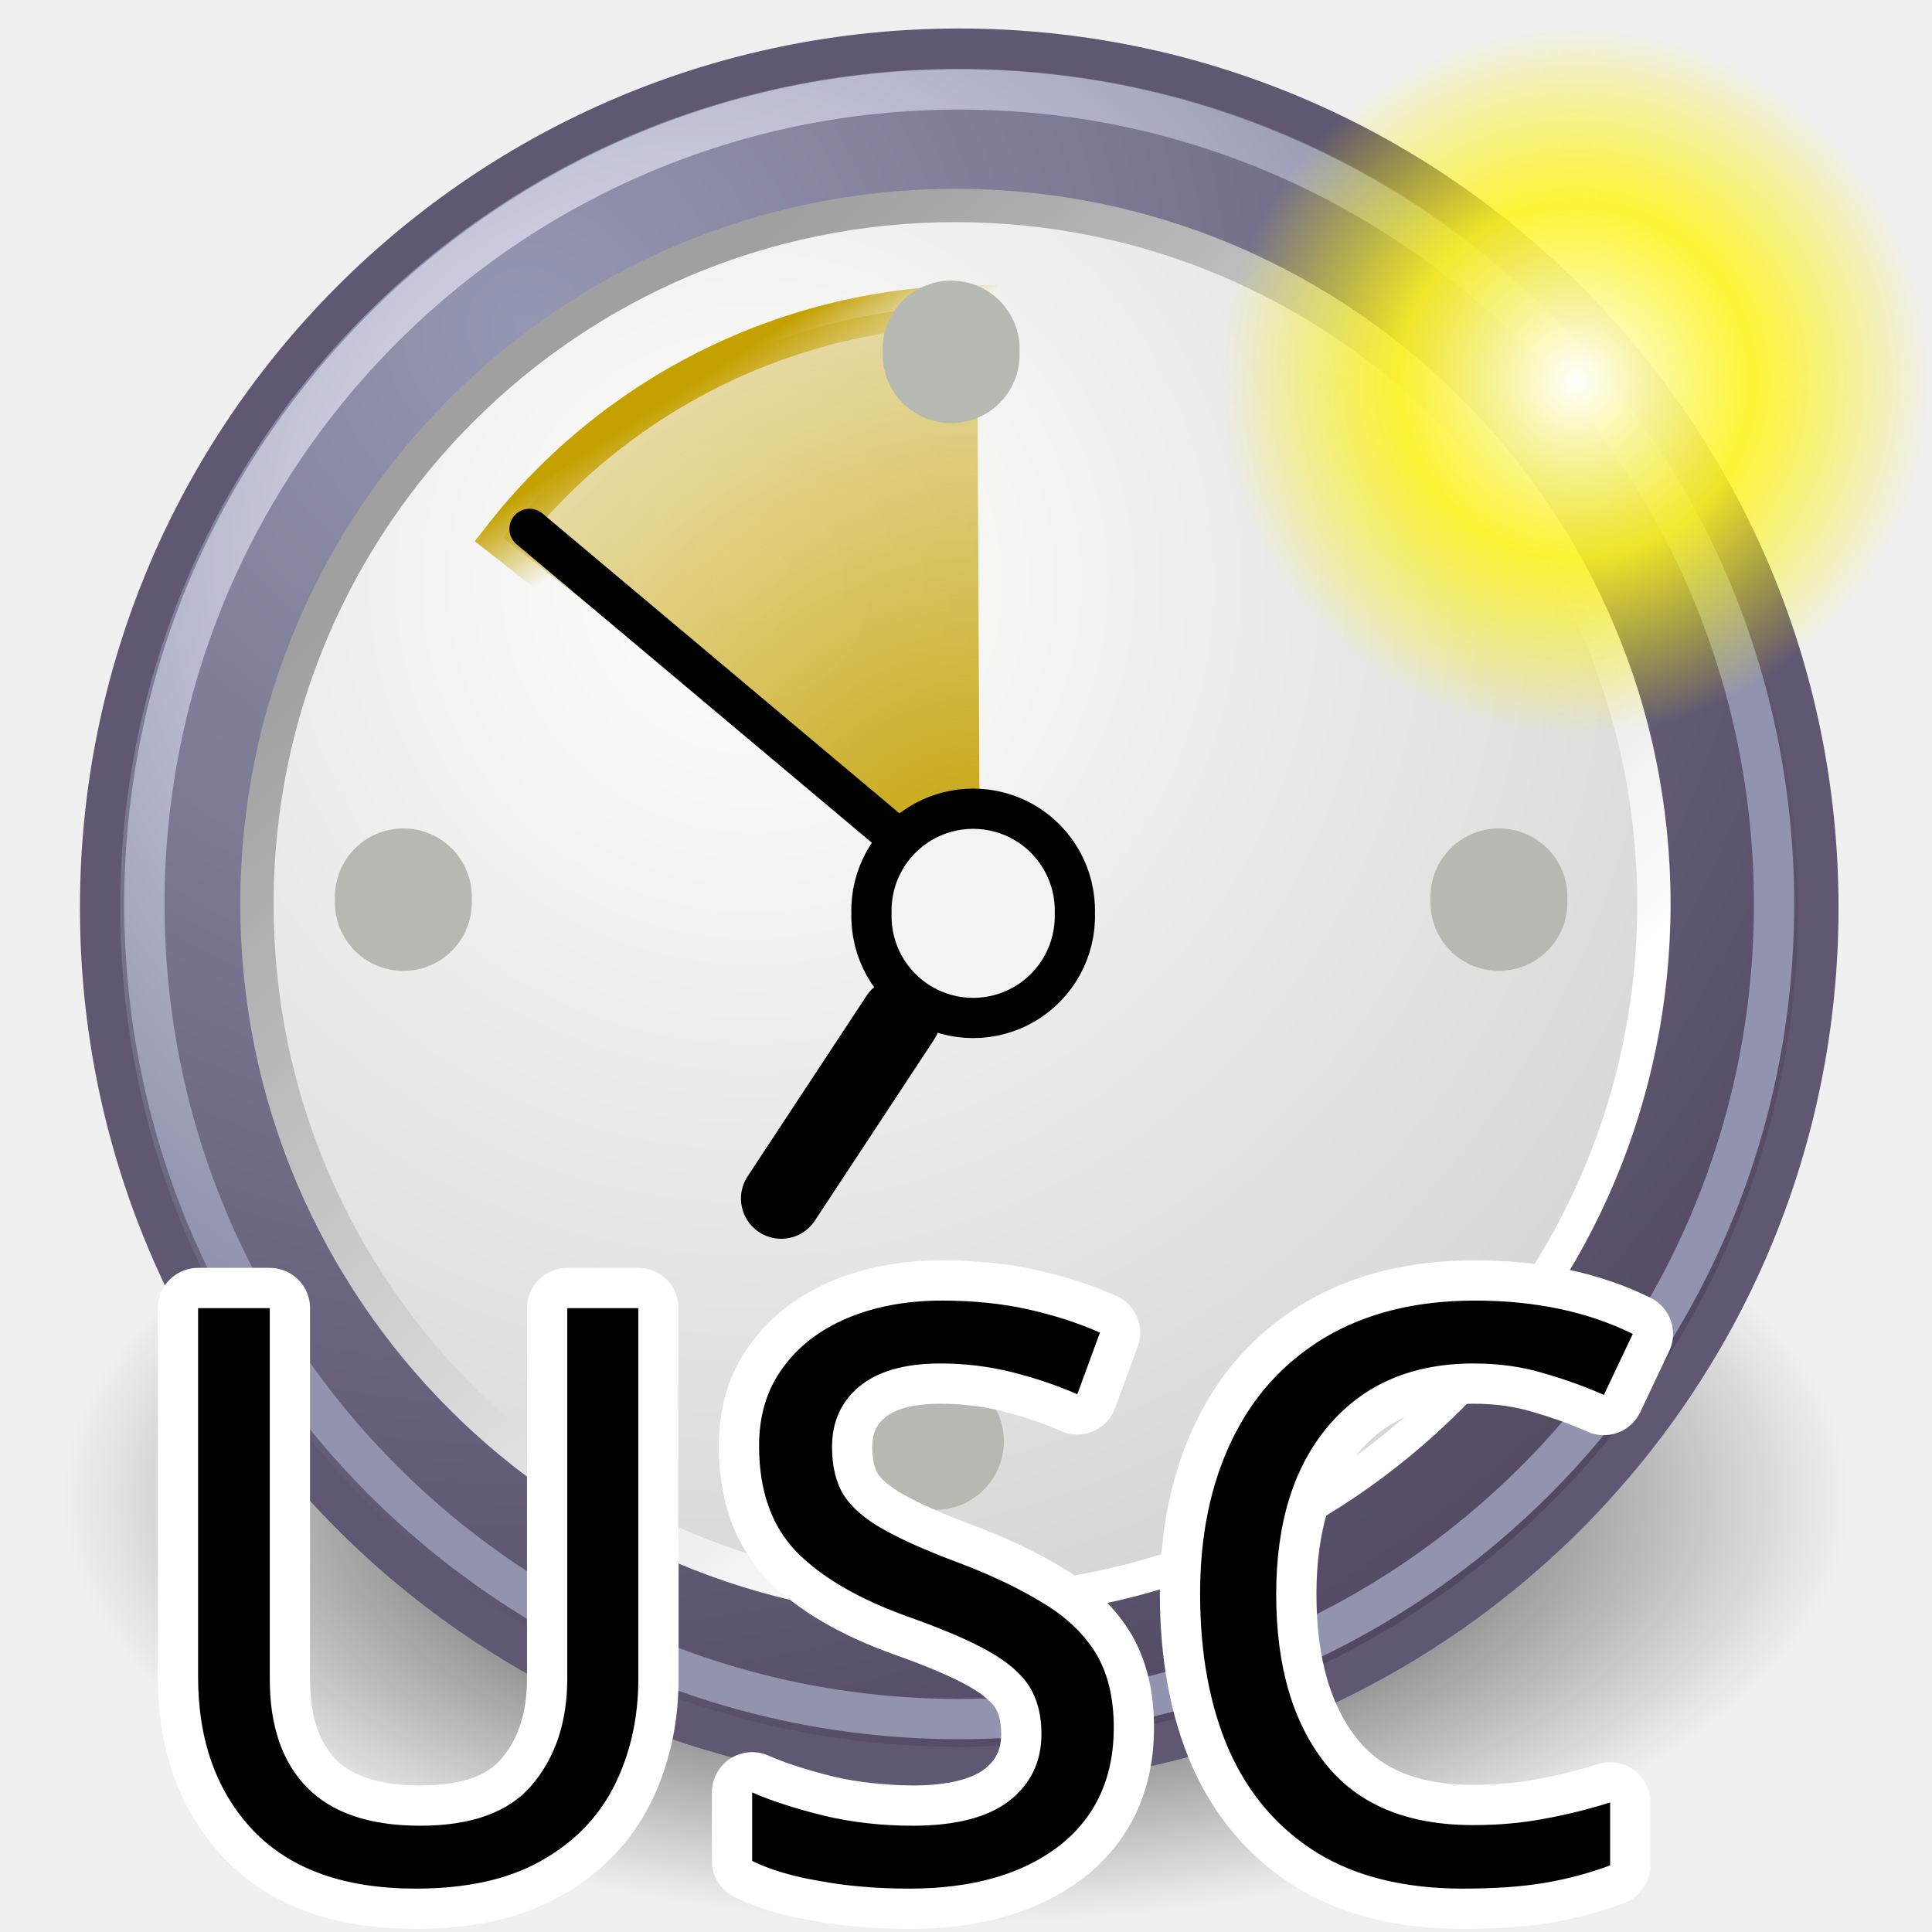
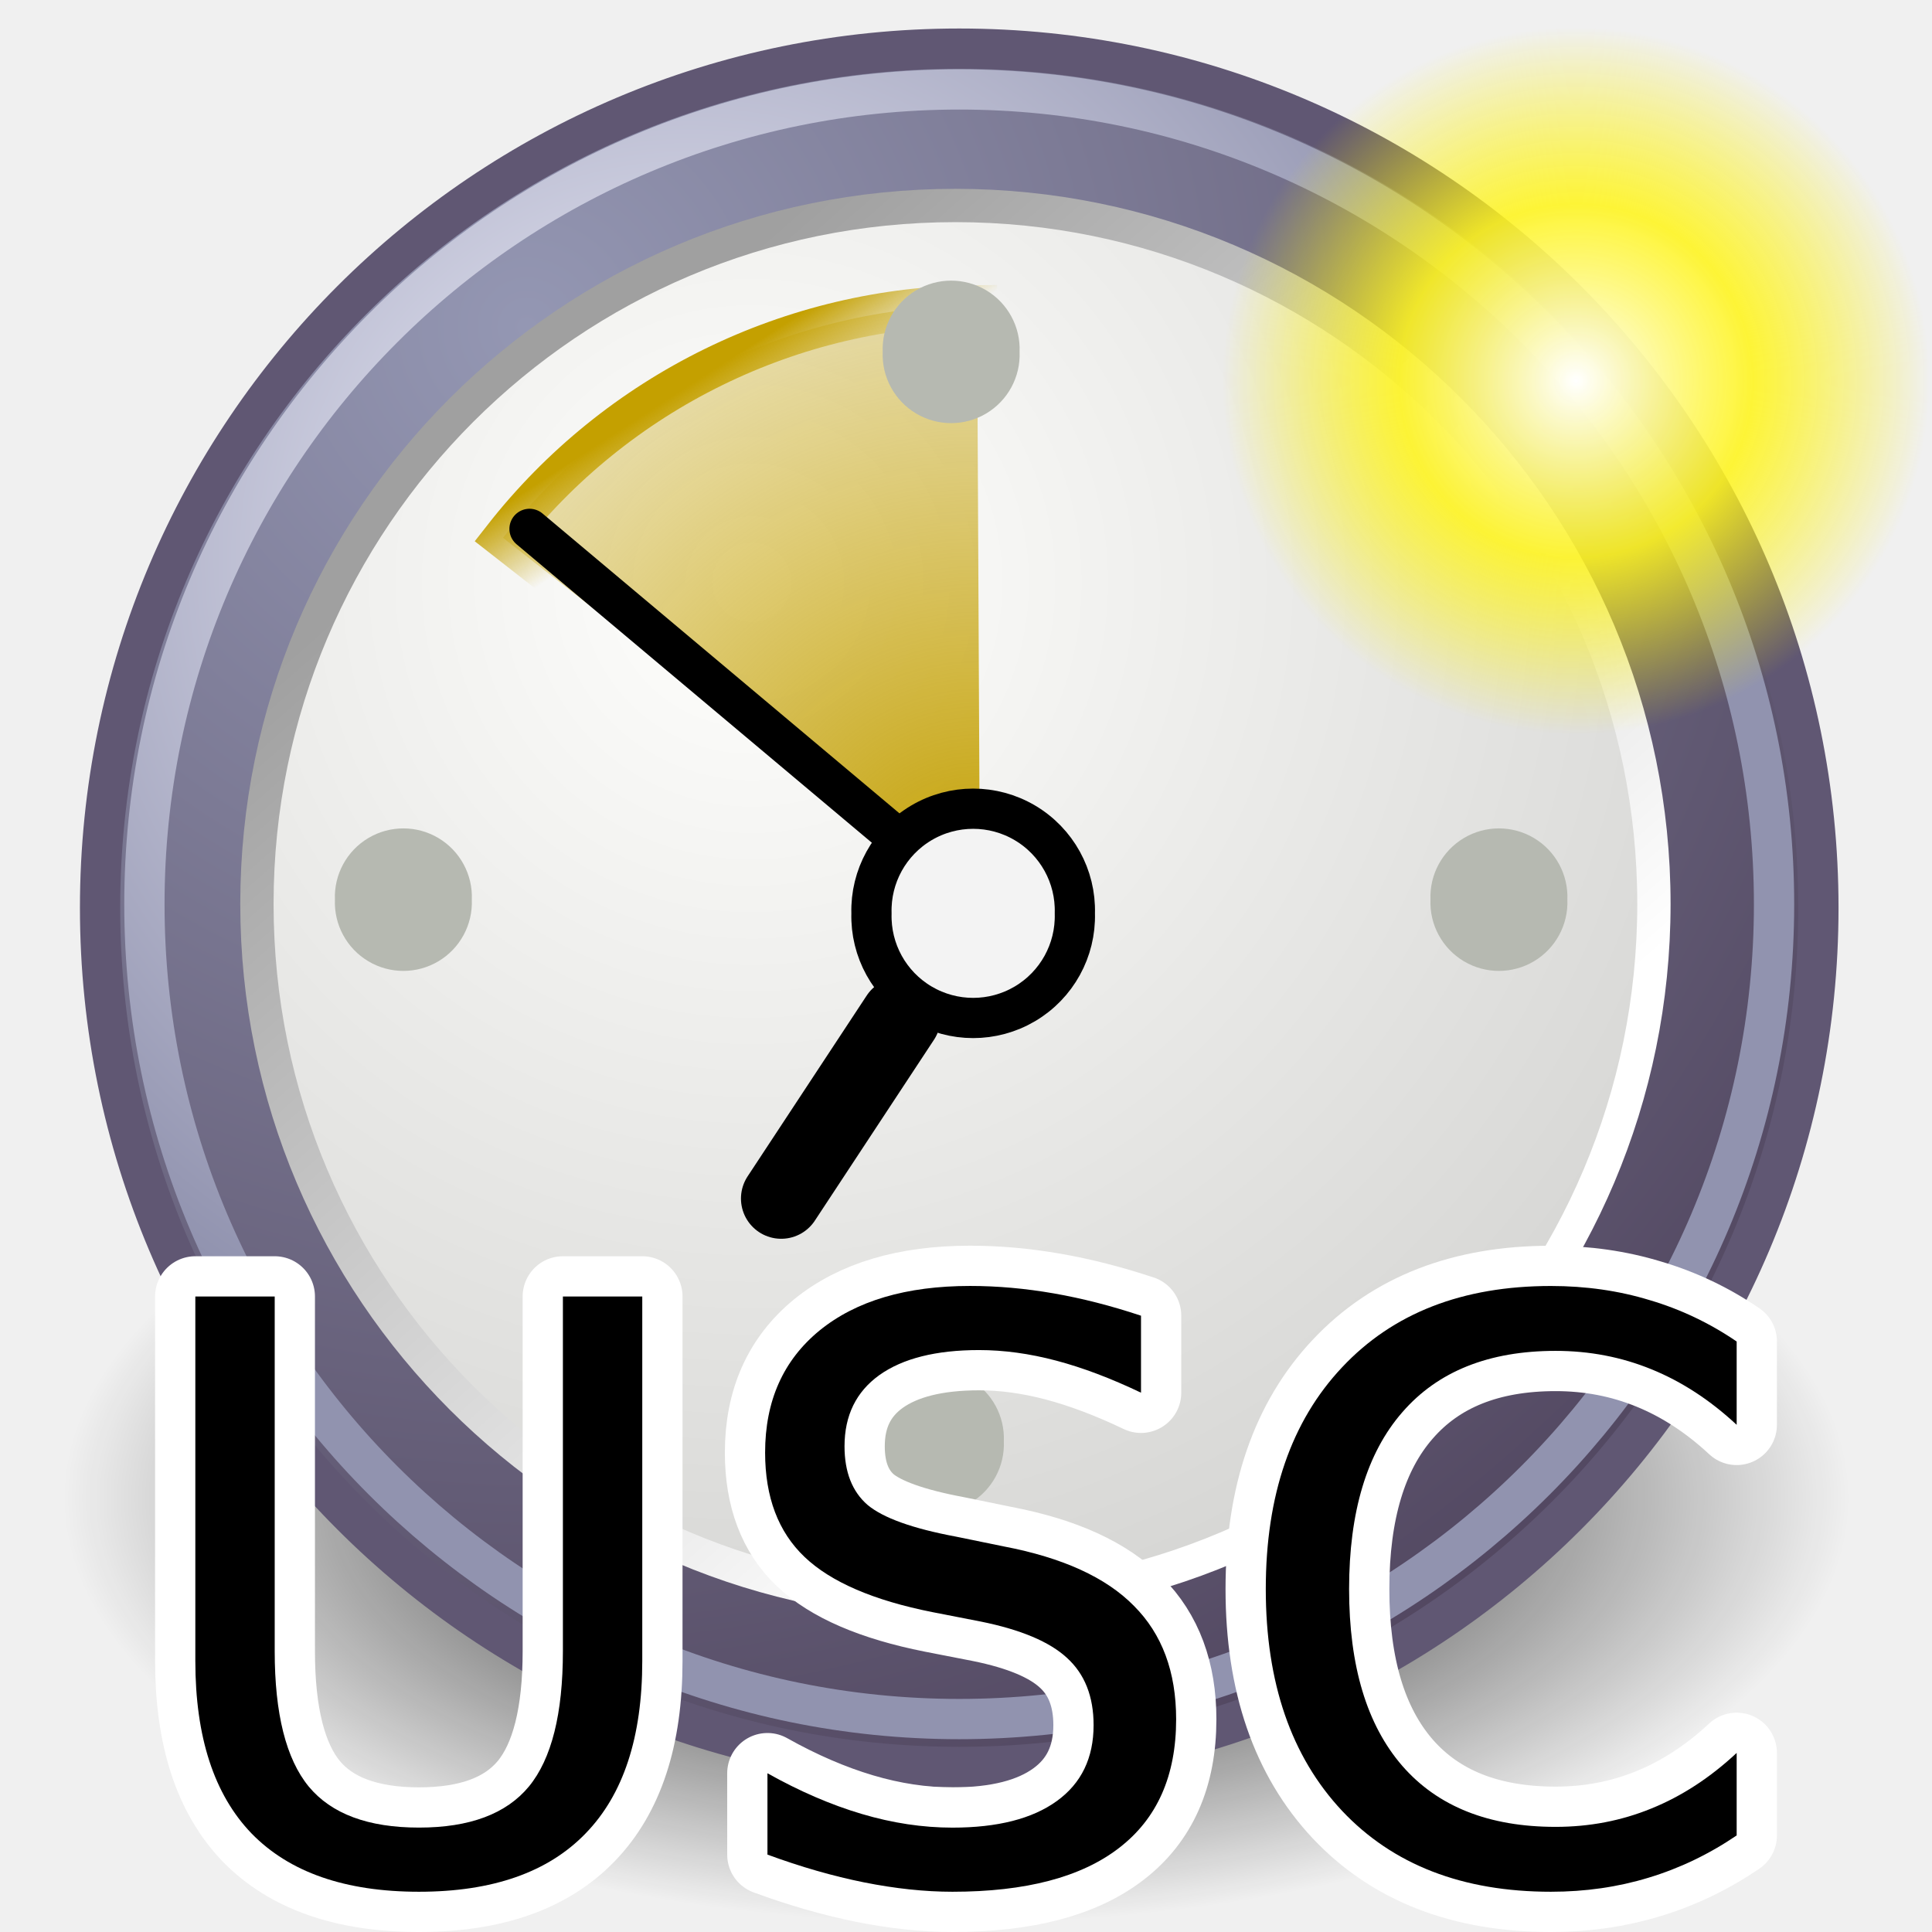
<svg xmlns="http://www.w3.org/2000/svg" xmlns:xlink="http://www.w3.org/1999/xlink" width="48px" height="48px" id="svg11300" version="1.1">
  <defs id="defs3">
    <linearGradient id="linearGradient5204">
      <stop style="stop-color:#c4a000;stop-opacity:1;" offset="0" id="stop5206" />
      <stop style="stop-color:#c4a000;stop-opacity:0;" offset="1" id="stop5208" />
    </linearGradient>
    <linearGradient id="linearGradient5196">
      <stop style="stop-color:#c4a000;stop-opacity:1;" offset="0" id="stop5198" />
      <stop style="stop-color:#c4a000;stop-opacity:0;" offset="1" id="stop5200" />
    </linearGradient>
    <linearGradient id="linearGradient12512">
      <stop style="stop-color:#ffffff;stop-opacity:1;" offset="0" id="stop12513" />
      <stop style="stop-color:#fff520;stop-opacity:0.891;" offset="0.5" id="stop12517" />
      <stop style="stop-color:#fff300;stop-opacity:0;" offset="1" id="stop12514" />
    </linearGradient>
    <radialGradient xlink:href="#linearGradient12512" id="radialGradient278" gradientUnits="userSpaceOnUse" cx="55" cy="125" fx="55" fy="125" r="14.375" />
    <linearGradient id="linearGradient10653">
      <stop style="stop-color:#f3f4ff;stop-opacity:1;" offset="0" id="stop10655" />
      <stop style="stop-color:#9193af;stop-opacity:1;" offset="1" id="stop10657" />
    </linearGradient>
    <linearGradient id="linearGradient42174">
      <stop style="stop-color:#a0a0a0;stop-opacity:1;" offset="0" id="stop42176" />
      <stop style="stop-color:#ffffff;stop-opacity:1;" offset="1" id="stop42178" />
    </linearGradient>
    <linearGradient id="linearGradient2145">
      <stop style="stop-color:#fffffd;stop-opacity:1;" offset="0" id="stop2147" />
      <stop style="stop-color:#cbcbc9;stop-opacity:1;" offset="1" id="stop2149" />
    </linearGradient>
    <linearGradient id="linearGradient37935">
      <stop id="stop37937" offset="0" style="stop-color:#9497b3;stop-opacity:1;" />
      <stop id="stop37939" offset="1" style="stop-color:#4c4059;stop-opacity:1;" />
    </linearGradient>
    <linearGradient id="linearGradient2152">
      <stop id="stop2154" offset="0" style="stop-color:#9aa29a;stop-opacity:1;" />
      <stop id="stop2156" offset="1" style="stop-color:#b5beb5;stop-opacity:1;" />
    </linearGradient>
    <linearGradient id="linearGradient3816">
      <stop style="stop-color:#000000;stop-opacity:1;" offset="0" id="stop3818" />
      <stop style="stop-color:#000000;stop-opacity:0;" offset="1" id="stop3820" />
    </linearGradient>
    <radialGradient xlink:href="#linearGradient3816" id="radialGradient3822" cx="31.113" cy="19.009" fx="31.113" fy="19.009" r="8.662" gradientUnits="userSpaceOnUse" />
    <linearGradient xlink:href="#linearGradient2152" id="linearGradient4307" gradientUnits="userSpaceOnUse" gradientTransform="matrix(3.123841,0,0,0.969691,-31.88758,-19.59492)" x1="8.916" y1="37.197" x2="9.886" y2="52.091" />
    <radialGradient xlink:href="#linearGradient10653" id="radialGradient4309" gradientUnits="userSpaceOnUse" cx="11.329" cy="10.584" fx="11.329" fy="10.584" r="15.532" />
    <radialGradient xlink:href="#linearGradient2145" id="radialGradient4311" gradientUnits="userSpaceOnUse" cx="11.902" cy="10.045" fx="11.902" fy="10.045" r="29.293" />
    <linearGradient xlink:href="#linearGradient42174" id="linearGradient4313" gradientUnits="userSpaceOnUse" x1="6.342" y1="7.789" x2="22.218" y2="25.884" />
    <radialGradient xlink:href="#linearGradient5196" id="radialGradient5202" cx="23.375" cy="10.973" fx="23.375" fy="10.973" r="3.348" gradientTransform="matrix(3.63042,1.654030e-15,-1.608743e-15,3.742066,-61.48607,-29.18618)" gradientUnits="userSpaceOnUse" />
    <linearGradient xlink:href="#linearGradient5204" id="linearGradient5210" x1="19.667" y1="4.257" x2="20.33" y2="5.285" gradientUnits="userSpaceOnUse" />
    <radialGradient xlink:href="#linearGradient37935" id="radialGradient5212" gradientUnits="userSpaceOnUse" cx="8.747" cy="6.828" fx="8.747" fy="6.828" r="29.89" />
  </defs>
  <g id="layer1">
    <path d="M 39.775 19.009 A 8.662 8.662 0 1 1  22.451,19.009 A 8.662 8.662 0 1 1  39.775 19.009 z" id="path4318" style="opacity:1;color:#000000;fill:url(#radialGradient3822);fill-opacity:1;fill-rule:evenodd;stroke:none;stroke-width:1px;stroke-linecap:round;stroke-linejoin:round;marker:none;marker-start:none;marker-mid:none;marker-end:none;stroke-miterlimit:4;stroke-dasharray:none;stroke-dashoffset:0;stroke-opacity:1;visibility:visible;display:inline;overflow:visible" transform="matrix(2.563158,0,0,1.219602,-55.98414,14.04144)" />
    <path id="path14341" d="M 18.588,1.404 L 4.227,18.097 L 5.485,19.34 L 18.588,1.404 z " style="color:#000000;fill:url(#linearGradient4307);fill-opacity:1;fill-rule:evenodd;stroke:none;stroke-width:1;stroke-linecap:butt;stroke-linejoin:miter;marker:none;marker-start:none;marker-mid:none;marker-end:none;stroke-miterlimit:4;stroke-dashoffset:0;stroke-opacity:1;visibility:visible;display:inline;overflow:visible" />
    <path id="path18921" d="M 18.467,1.314 L 5.661,19.073 L 7.49,20.688 L 18.467,1.314 z " style="fill:#fefefe;fill-opacity:1;fill-rule:evenodd;stroke:none;stroke-width:1;stroke-linecap:butt;stroke-linejoin:miter;stroke-miterlimit:4;stroke-opacity:1" />
    <path transform="matrix(1.431529,0,0,1.431529,0.569459,-1.654618)" d="M 31.161 16.911 A 14.911 14.911 0 1 1  1.339,16.911 A 14.911 14.911 0 1 1  31.161 16.911 z" id="path27786" style="fill:url(#radialGradient5212);fill-opacity:1;fill-rule:evenodd;stroke:#605773;stroke-width:0.699;stroke-linecap:round;stroke-linejoin:round;stroke-miterlimit:4;stroke-dashoffset:0;stroke-opacity:1" />
    <path transform="matrix(1.163838,0,0,1.163838,4.824801,2.777556)" d="M 31.161 16.911 A 14.911 14.911 0 1 1  1.339,16.911 A 14.911 14.911 0 1 1  31.161 16.911 z" id="path35549" style="fill:url(#radialGradient4311);fill-opacity:1;fill-rule:evenodd;stroke:url(#linearGradient4313);stroke-width:0.711;stroke-linecap:round;stroke-linejoin:round;stroke-miterlimit:4;stroke-dashoffset:0;stroke-opacity:1" />
    <path style="opacity:1;color:#000000;fill:url(#radialGradient5202);fill-opacity:1;fill-rule:evenodd;stroke:url(#linearGradient5210);stroke-width:0.565;stroke-linecap:butt;stroke-linejoin:miter;marker:none;marker-start:none;marker-mid:none;marker-end:none;stroke-miterlimit:4;stroke-dasharray:none;stroke-dashoffset:0;stroke-opacity:1;visibility:visible;display:inline;overflow:visible" id="path4120" d="M 16.679,6.639 A 8.5,8.5 0 0 1 23.333,3.375 L 23.375,11.875 z" transform="matrix(1.769951,0,0,1.769951,-17.02424,1.610741)" />
    <path transform="matrix(2.073295,0,0,2.073295,-7.310224,-13.13682)" d="M 16.406 17.281 A 1.219 1.219 0 1 1  13.969,17.281 A 1.219 1.219 0 1 1  16.406 17.281 z" id="path34778" style="fill:#f3f3f3;fill-opacity:1;fill-rule:evenodd;stroke:#000000;stroke-width:0.482;stroke-linecap:round;stroke-linejoin:round;stroke-miterlimit:4;stroke-dashoffset:0;stroke-opacity:1;stroke-dasharray:none" />
    <path id="path35559" d="M 22.177,20.718 L 13.156,13.14" style="fill:none;fill-opacity:0.75;fill-rule:evenodd;stroke:#000000;stroke-width:1;stroke-linecap:round;stroke-linejoin:miter;stroke-miterlimit:4;stroke-opacity:1;stroke-dasharray:none" />
    <path id="path35561" d="M 19.409,29.777 L 22.369,25.283" style="fill:none;fill-opacity:0.75;fill-rule:evenodd;stroke:#000000;stroke-width:2;stroke-linecap:round;stroke-linejoin:miter;stroke-miterlimit:4;stroke-opacity:1;stroke-dasharray:none" />
    <path transform="matrix(2.749493,0,0,2.749493,-22.30073,-12.40939)" d="M 17.324 7.693 A 0.619 0.619 0 1 1  16.087,7.693 A 0.619 0.619 0 1 1  17.324 7.693 z" id="path35563" style="fill:#b6b9b1;fill-opacity:1;fill-rule:evenodd;stroke:none;stroke-width:1.369;stroke-linecap:round;stroke-linejoin:round;stroke-miterlimit:4;stroke-dashoffset:0;stroke-opacity:1;opacity:1" />
    <path transform="matrix(2.749493,0,0,2.749493,-35.91004,1.19989)" d="M 17.324 7.693 A 0.619 0.619 0 1 1  16.087,7.693 A 0.619 0.619 0 1 1  17.324 7.693 z" id="path35567" style="fill:#b6b9b1;fill-opacity:1;fill-rule:evenodd;stroke:none;stroke-width:1.369;stroke-linecap:round;stroke-linejoin:round;stroke-miterlimit:4;stroke-dashoffset:0;stroke-opacity:1;opacity:1" />
    <path transform="matrix(2.749493,0,0,2.749493,-8.691448,1.19989)" d="M 17.324 7.693 A 0.619 0.619 0 1 1  16.087,7.693 A 0.619 0.619 0 1 1  17.324 7.693 z" id="path35569" style="fill:#b6b9b1;fill-opacity:1;fill-rule:evenodd;stroke:none;stroke-width:1.369;stroke-linecap:round;stroke-linejoin:round;stroke-miterlimit:4;stroke-dashoffset:0;stroke-opacity:1;opacity:1" />
    <path style="fill:none;fill-opacity:1;fill-rule:evenodd;stroke:url(#radialGradient4309);stroke-width:0.737;stroke-linecap:round;stroke-linejoin:round;stroke-miterlimit:4;stroke-dashoffset:0;stroke-opacity:1" id="path10651" d="M 31.161 16.911 A 14.911 14.911 0 1 1  1.339,16.911 A 14.911 14.911 0 1 1  31.161 16.911 z" transform="matrix(1.357654,0,0,1.357654,1.769896,-0.493735)" />
    <path style="color:#000000;fill:url(#radialGradient278);fill-opacity:1;fill-rule:nonzero;stroke:none;stroke-width:1.25;stroke-linecap:butt;stroke-linejoin:round;marker:none;marker-start:none;marker-mid:none;marker-end:none;stroke-miterlimit:4;stroke-dashoffset:0;stroke-opacity:1;visibility:visible;display:block" id="path12511" d="M 69.375 125 A 14.375 14.375 0 1 1  40.625,125 A 14.375 14.375 0 1 1  69.375 125 z" transform="matrix(0.611127,0,0,0.611127,5.544052,-66.92818)" />
-     <g id="g3811" transform="translate(-0.3910135,-0.1521941)">
-       <path style="fill:#b6b9b1;fill-opacity:1;fill-rule:evenodd;stroke:none" id="path35565" d="m 17.324,7.693 c 0,0.342 -0.277,0.619 -0.619,0.619 -0.342,0 -0.619,-0.277 -0.619,-0.619 0,-0.342 0.277,-0.619 0.619,-0.619 0.342,0 0.619,0.277 0.619,0.619 z" transform="matrix(2.749493,0,0,2.749493,-22.30073,14.80922)" />
-       <text xml:space="preserve" style="font-size:19.9px;font-style:normal;font-weight:normal;line-height:125%;letter-spacing:0px;word-spacing:0px;fill:#ffffff;fill-opacity:1;stroke:#ffffff;stroke-width:2;stroke-linecap:round;stroke-linejoin:round;stroke-miterlimit:4;stroke-opacity:1;stroke-dasharray:none;font-family:Sans" x="3.515" y="46.87" id="text3039">
-         <tspan id="tspan3041" x="3.515" y="46.87">USC</tspan>
-       </text>
-       <text id="text3035" y="46.87" x="3.515" style="font-size:19.9px;font-style:normal;font-weight:normal;line-height:125%;letter-spacing:0px;word-spacing:0px;fill:#000000;fill-opacity:1;stroke:none;font-family:Sans" xml:space="preserve">
-         <tspan y="46.87" x="3.515" id="tspan3037">USC</tspan>
-       </text>
-     </g>
+     <path transform="matrix(2.749493,0,0,2.749493,-22.69174,14.65703)" d="m 17.324,7.693 a 0.619,0.619 0 1 1 -1.237,0 0.619,0.619 0 1 1 1.237,0 z" id="path35565" style="fill:#b6b9b1;fill-opacity:1;fill-rule:evenodd;stroke:none" />
+     <path id="path3276" style="font-size:19.9px;font-style:normal;font-weight:normal;line-height:125%;letter-spacing:0px;word-spacing:0px;fill:#ffffff;fill-opacity:1;stroke:#ffffff;stroke-width:2;stroke-linecap:round;stroke-linejoin:round;stroke-miterlimit:4;stroke-opacity:1;font-family:Sans" d="m 4.853,32.211 1.972,0 0,8.813 c -3.7e-6,1.555 0.282,2.675 0.845,3.362 0.564,0.68 1.477,1.02 2.74,1.02 1.257,2e-6 2.167,-0.34 2.73,-1.02 0.564,-0.687 0.845,-1.807 0.845,-3.362 l 0,-8.813 1.972,0 0,9.056 c -1.2e-5,1.892 -0.47,3.32 -1.409,4.285 -0.933,0.965 -2.313,1.448 -4.139,1.448 -1.833,0 -3.219,-0.483 -4.159,-1.448 C 5.32,44.587 4.853,43.159 4.853,41.267 l 0,-9.056" />
+     <path id="path3278" style="font-size:19.9px;font-style:normal;font-weight:normal;line-height:125%;letter-spacing:0px;word-spacing:0px;fill:#ffffff;fill-opacity:1;stroke:#ffffff;stroke-width:2;stroke-linecap:round;stroke-linejoin:round;stroke-miterlimit:4;stroke-opacity:1;font-family:Sans" d="m 28.348,32.687 0,1.914 c -0.745,-0.356 -1.448,-0.622 -2.109,-0.797 -0.661,-0.175 -1.299,-0.262 -1.914,-0.262 -1.069,1.4e-5 -1.895,0.207 -2.478,0.622 -0.577,0.415 -0.865,1.004 -0.865,1.768 -3e-6,0.641 0.191,1.127 0.573,1.458 0.389,0.324 1.121,0.586 2.196,0.787 l 1.185,0.243 c 1.464,0.279 2.543,0.771 3.236,1.477 0.7,0.7 1.049,1.639 1.049,2.818 -1.1e-5,1.406 -0.473,2.471 -1.419,3.197 -0.939,0.726 -2.319,1.088 -4.139,1.088 -0.687,0 -1.419,-0.078 -2.196,-0.233 -0.771,-0.155 -1.571,-0.385 -2.4,-0.69 l 0,-2.021 c 0.797,0.447 1.577,0.784 2.342,1.011 0.764,0.227 1.516,0.34 2.254,0.34 1.121,2e-6 1.985,-0.22 2.594,-0.661 0.609,-0.44 0.913,-1.069 0.913,-1.885 -9e-6,-0.713 -0.22,-1.27 -0.661,-1.671 -0.434,-0.402 -1.15,-0.703 -2.147,-0.904 l -1.195,-0.233 c -1.464,-0.291 -2.523,-0.748 -3.177,-1.37 -0.654,-0.622 -0.981,-1.487 -0.981,-2.594 -2e-6,-1.283 0.45,-2.293 1.351,-3.032 0.907,-0.738 2.154,-1.108 3.741,-1.108 0.68,1.5e-5 1.373,0.062 2.079,0.185 0.706,0.123 1.428,0.308 2.167,0.554" />
+     <path id="path3280" style="font-size:19.9px;font-style:normal;font-weight:normal;line-height:125%;letter-spacing:0px;word-spacing:0px;fill:#ffffff;fill-opacity:1;stroke:#ffffff;stroke-width:2;stroke-linecap:round;stroke-linejoin:round;stroke-miterlimit:4;stroke-opacity:1;font-family:Sans" d="m 43.147,33.329 0,2.07 c -0.661,-0.615 -1.367,-1.075 -2.118,-1.38 -0.745,-0.304 -1.538,-0.457 -2.381,-0.457 -1.658,1.3e-5 -2.928,0.509 -3.809,1.526 -0.881,1.011 -1.321,2.475 -1.321,4.392 -3e-6,1.911 0.44,3.375 1.321,4.392 0.881,1.011 2.151,1.516 3.809,1.516 0.842,2e-6 1.636,-0.152 2.381,-0.457 0.751,-0.304 1.457,-0.764 2.118,-1.38 l 0,2.05 c -0.687,0.466 -1.415,0.816 -2.186,1.049 -0.764,0.233 -1.574,0.35 -2.429,0.35 -2.196,0 -3.926,-0.67 -5.189,-2.011 -1.263,-1.347 -1.895,-3.184 -1.895,-5.509 -10e-7,-2.332 0.632,-4.168 1.895,-5.509 1.263,-1.347 2.993,-2.021 5.189,-2.021 0.868,1.5e-5 1.684,0.117 2.449,0.35 0.771,0.227 1.493,0.57 2.167,1.03" />
+     <path id="path3283" style="font-size:19.9px;font-style:normal;font-weight:normal;line-height:125%;letter-spacing:0px;word-spacing:0px;fill:#000000;fill-opacity:1;stroke:none;font-family:Sans" d="m 4.853,32.211 1.972,0 0,8.813 c -3.7e-6,1.555 0.282,2.675 0.845,3.362 0.564,0.68 1.477,1.02 2.74,1.02 1.257,2e-6 2.167,-0.34 2.73,-1.02 0.564,-0.687 0.845,-1.807 0.845,-3.362 l 0,-8.813 1.972,0 0,9.056 c -1.2e-5,1.892 -0.47,3.32 -1.409,4.285 -0.933,0.965 -2.313,1.448 -4.139,1.448 -1.833,0 -3.219,-0.483 -4.159,-1.448 C 5.32,44.587 4.853,43.159 4.853,41.267 l 0,-9.056" />
+     <path id="path3285" style="font-size:19.9px;font-style:normal;font-weight:normal;line-height:125%;letter-spacing:0px;word-spacing:0px;fill:#000000;fill-opacity:1;stroke:none;font-family:Sans" d="m 28.348,32.687 0,1.914 c -0.745,-0.356 -1.448,-0.622 -2.109,-0.797 -0.661,-0.175 -1.299,-0.262 -1.914,-0.262 -1.069,1.4e-5 -1.895,0.207 -2.478,0.622 -0.577,0.415 -0.865,1.004 -0.865,1.768 -3e-6,0.641 0.191,1.127 0.573,1.458 0.389,0.324 1.121,0.586 2.196,0.787 l 1.185,0.243 c 1.464,0.279 2.543,0.771 3.236,1.477 0.7,0.7 1.049,1.639 1.049,2.818 -1.1e-5,1.406 -0.473,2.471 -1.419,3.197 -0.939,0.726 -2.319,1.088 -4.139,1.088 -0.687,0 -1.419,-0.078 -2.196,-0.233 -0.771,-0.155 -1.571,-0.385 -2.4,-0.69 l 0,-2.021 c 0.797,0.447 1.577,0.784 2.342,1.011 0.764,0.227 1.516,0.34 2.254,0.34 1.121,2e-6 1.985,-0.22 2.594,-0.661 0.609,-0.44 0.913,-1.069 0.913,-1.885 -9e-6,-0.713 -0.22,-1.27 -0.661,-1.671 -0.434,-0.402 -1.15,-0.703 -2.147,-0.904 l -1.195,-0.233 c -1.464,-0.291 -2.523,-0.748 -3.177,-1.37 -0.654,-0.622 -0.981,-1.487 -0.981,-2.594 -2e-6,-1.283 0.45,-2.293 1.351,-3.032 0.907,-0.738 2.154,-1.108 3.741,-1.108 0.68,1.5e-5 1.373,0.062 2.079,0.185 0.706,0.123 1.428,0.308 2.167,0.554" />
+     <path id="path3287" style="font-size:19.9px;font-style:normal;font-weight:normal;line-height:125%;letter-spacing:0px;word-spacing:0px;fill:#000000;fill-opacity:1;stroke:none;font-family:Sans" d="m 43.147,33.329 0,2.07 c -0.661,-0.615 -1.367,-1.075 -2.118,-1.38 -0.745,-0.304 -1.538,-0.457 -2.381,-0.457 -1.658,1.3e-5 -2.928,0.509 -3.809,1.526 -0.881,1.011 -1.321,2.475 -1.321,4.392 -3e-6,1.911 0.44,3.375 1.321,4.392 0.881,1.011 2.151,1.516 3.809,1.516 0.842,2e-6 1.636,-0.152 2.381,-0.457 0.751,-0.304 1.457,-0.764 2.118,-1.38 l 0,2.05 c -0.687,0.466 -1.415,0.816 -2.186,1.049 -0.764,0.233 -1.574,0.35 -2.429,0.35 -2.196,0 -3.926,-0.67 -5.189,-2.011 -1.263,-1.347 -1.895,-3.184 -1.895,-5.509 -10e-7,-2.332 0.632,-4.168 1.895,-5.509 1.263,-1.347 2.993,-2.021 5.189,-2.021 0.868,1.5e-5 1.684,0.117 2.449,0.35 0.771,0.227 1.493,0.57 2.167,1.03" />
  </g>
</svg>
